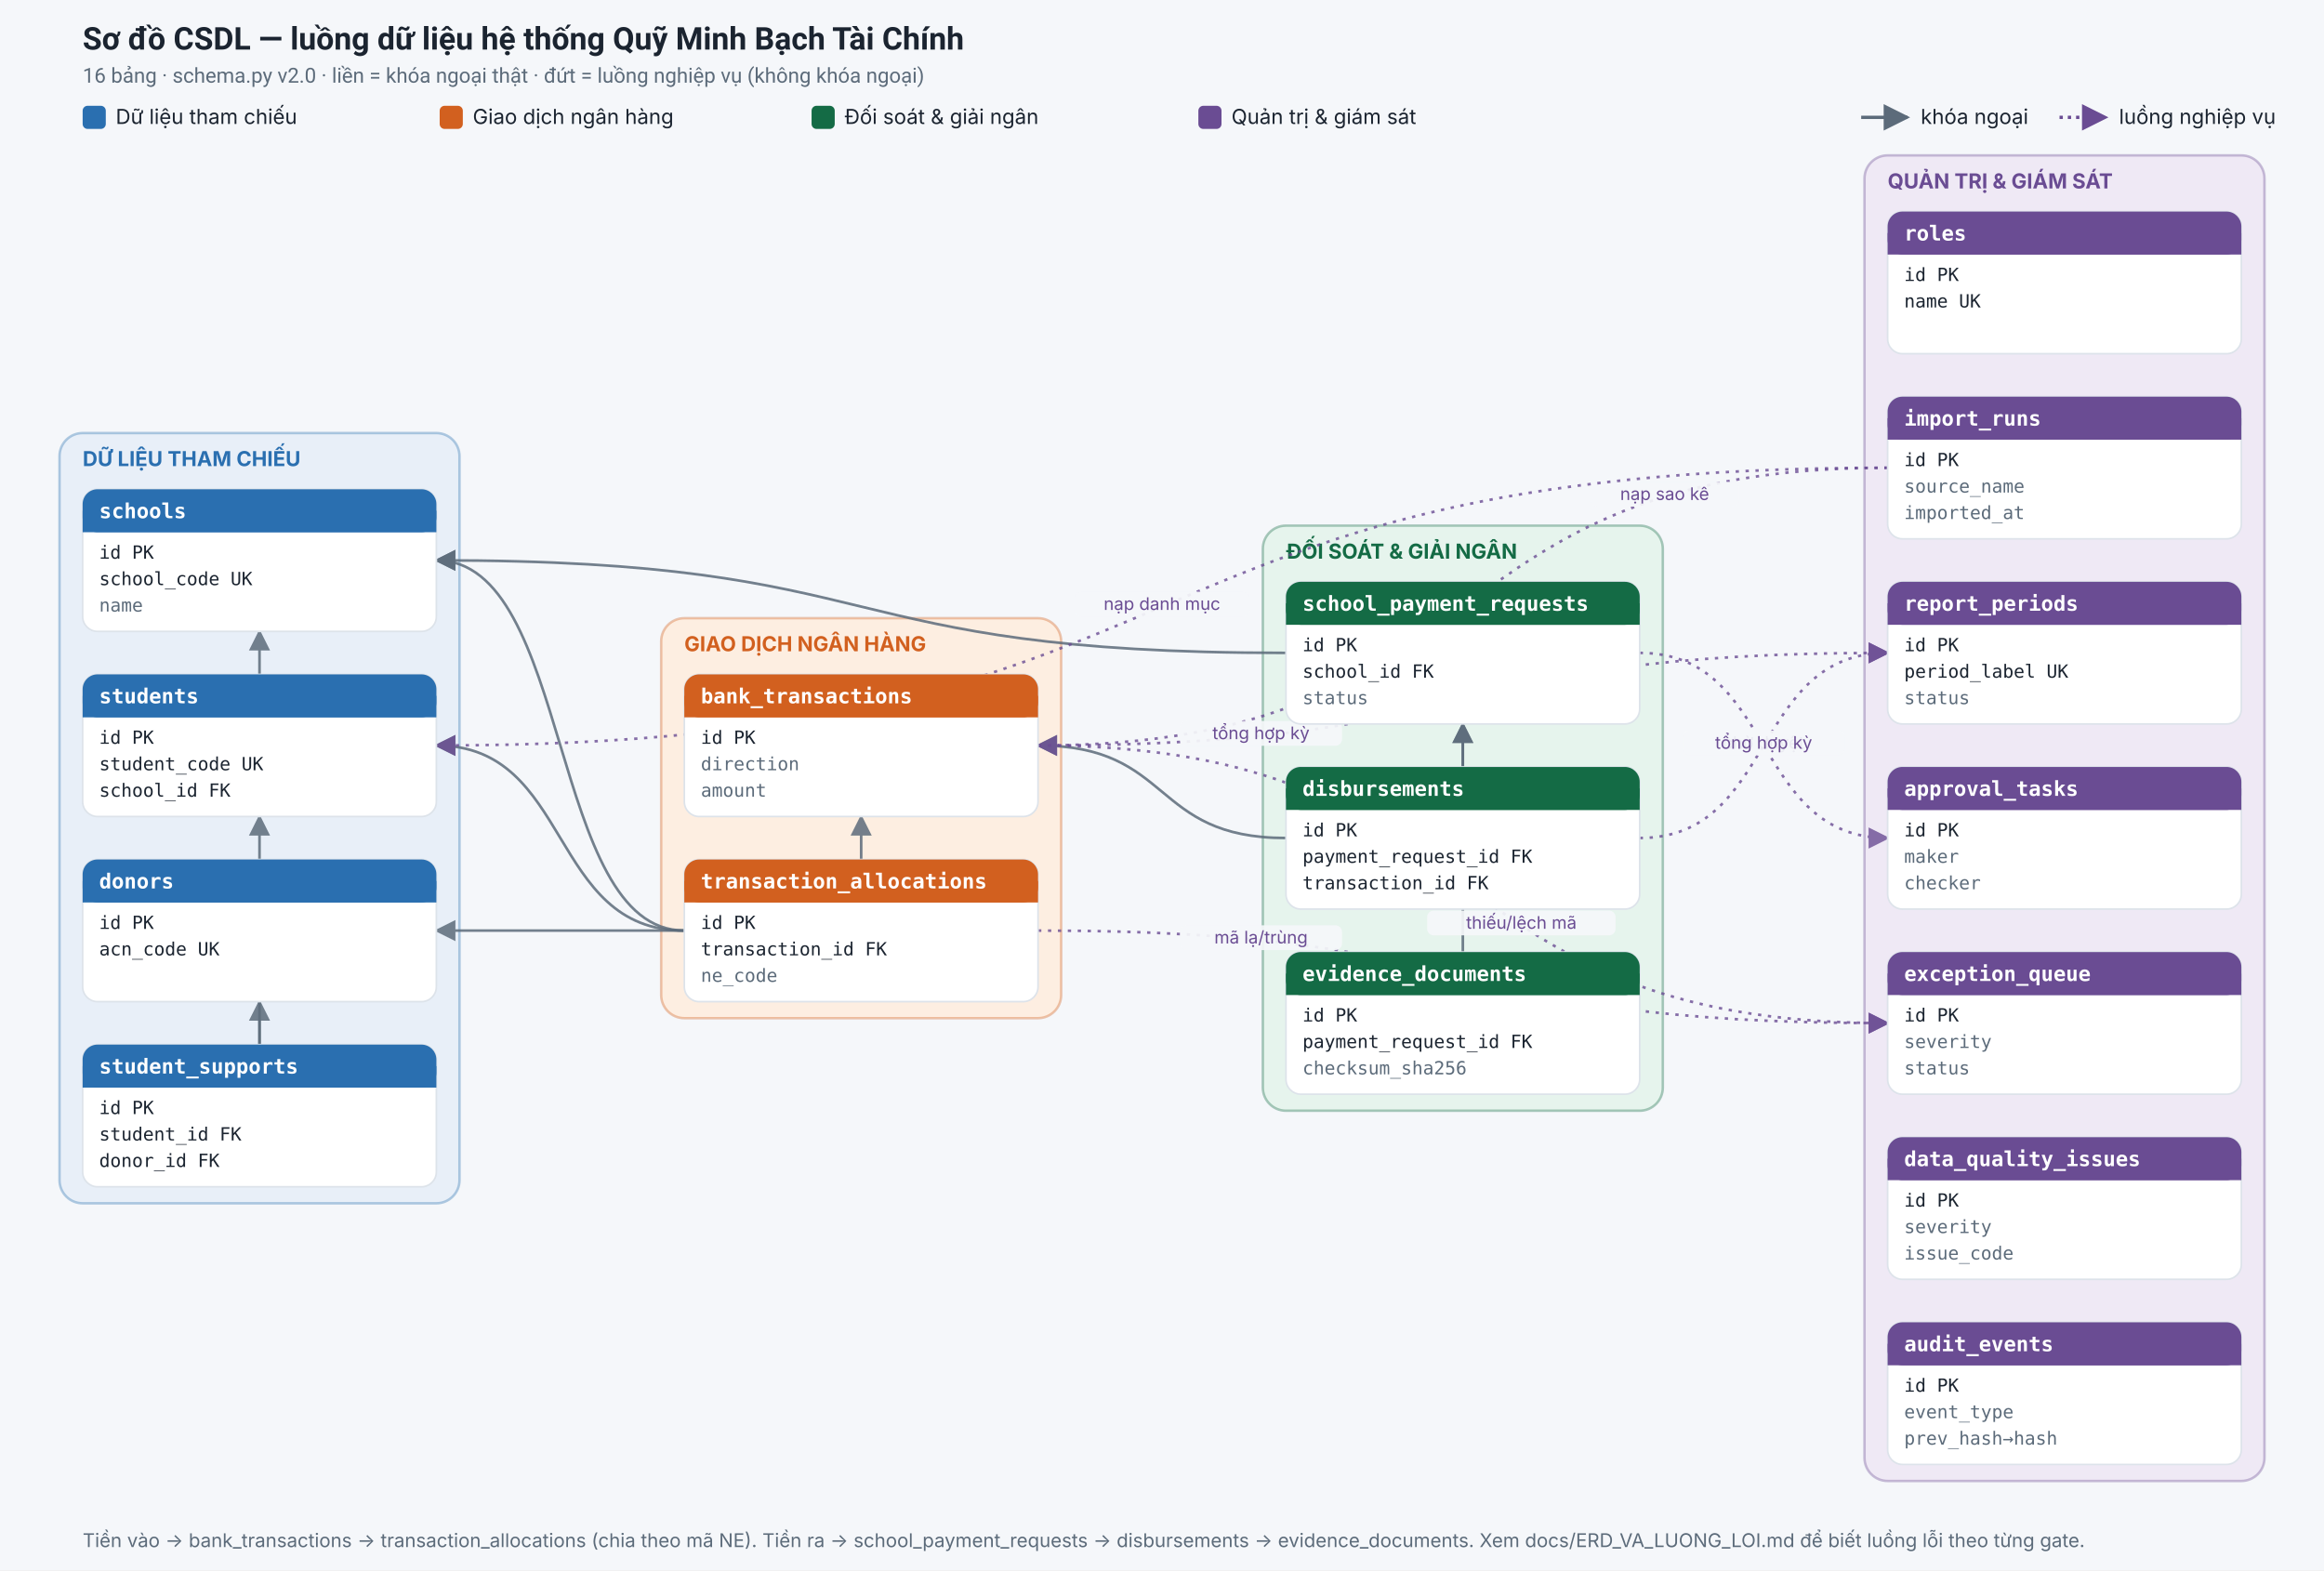
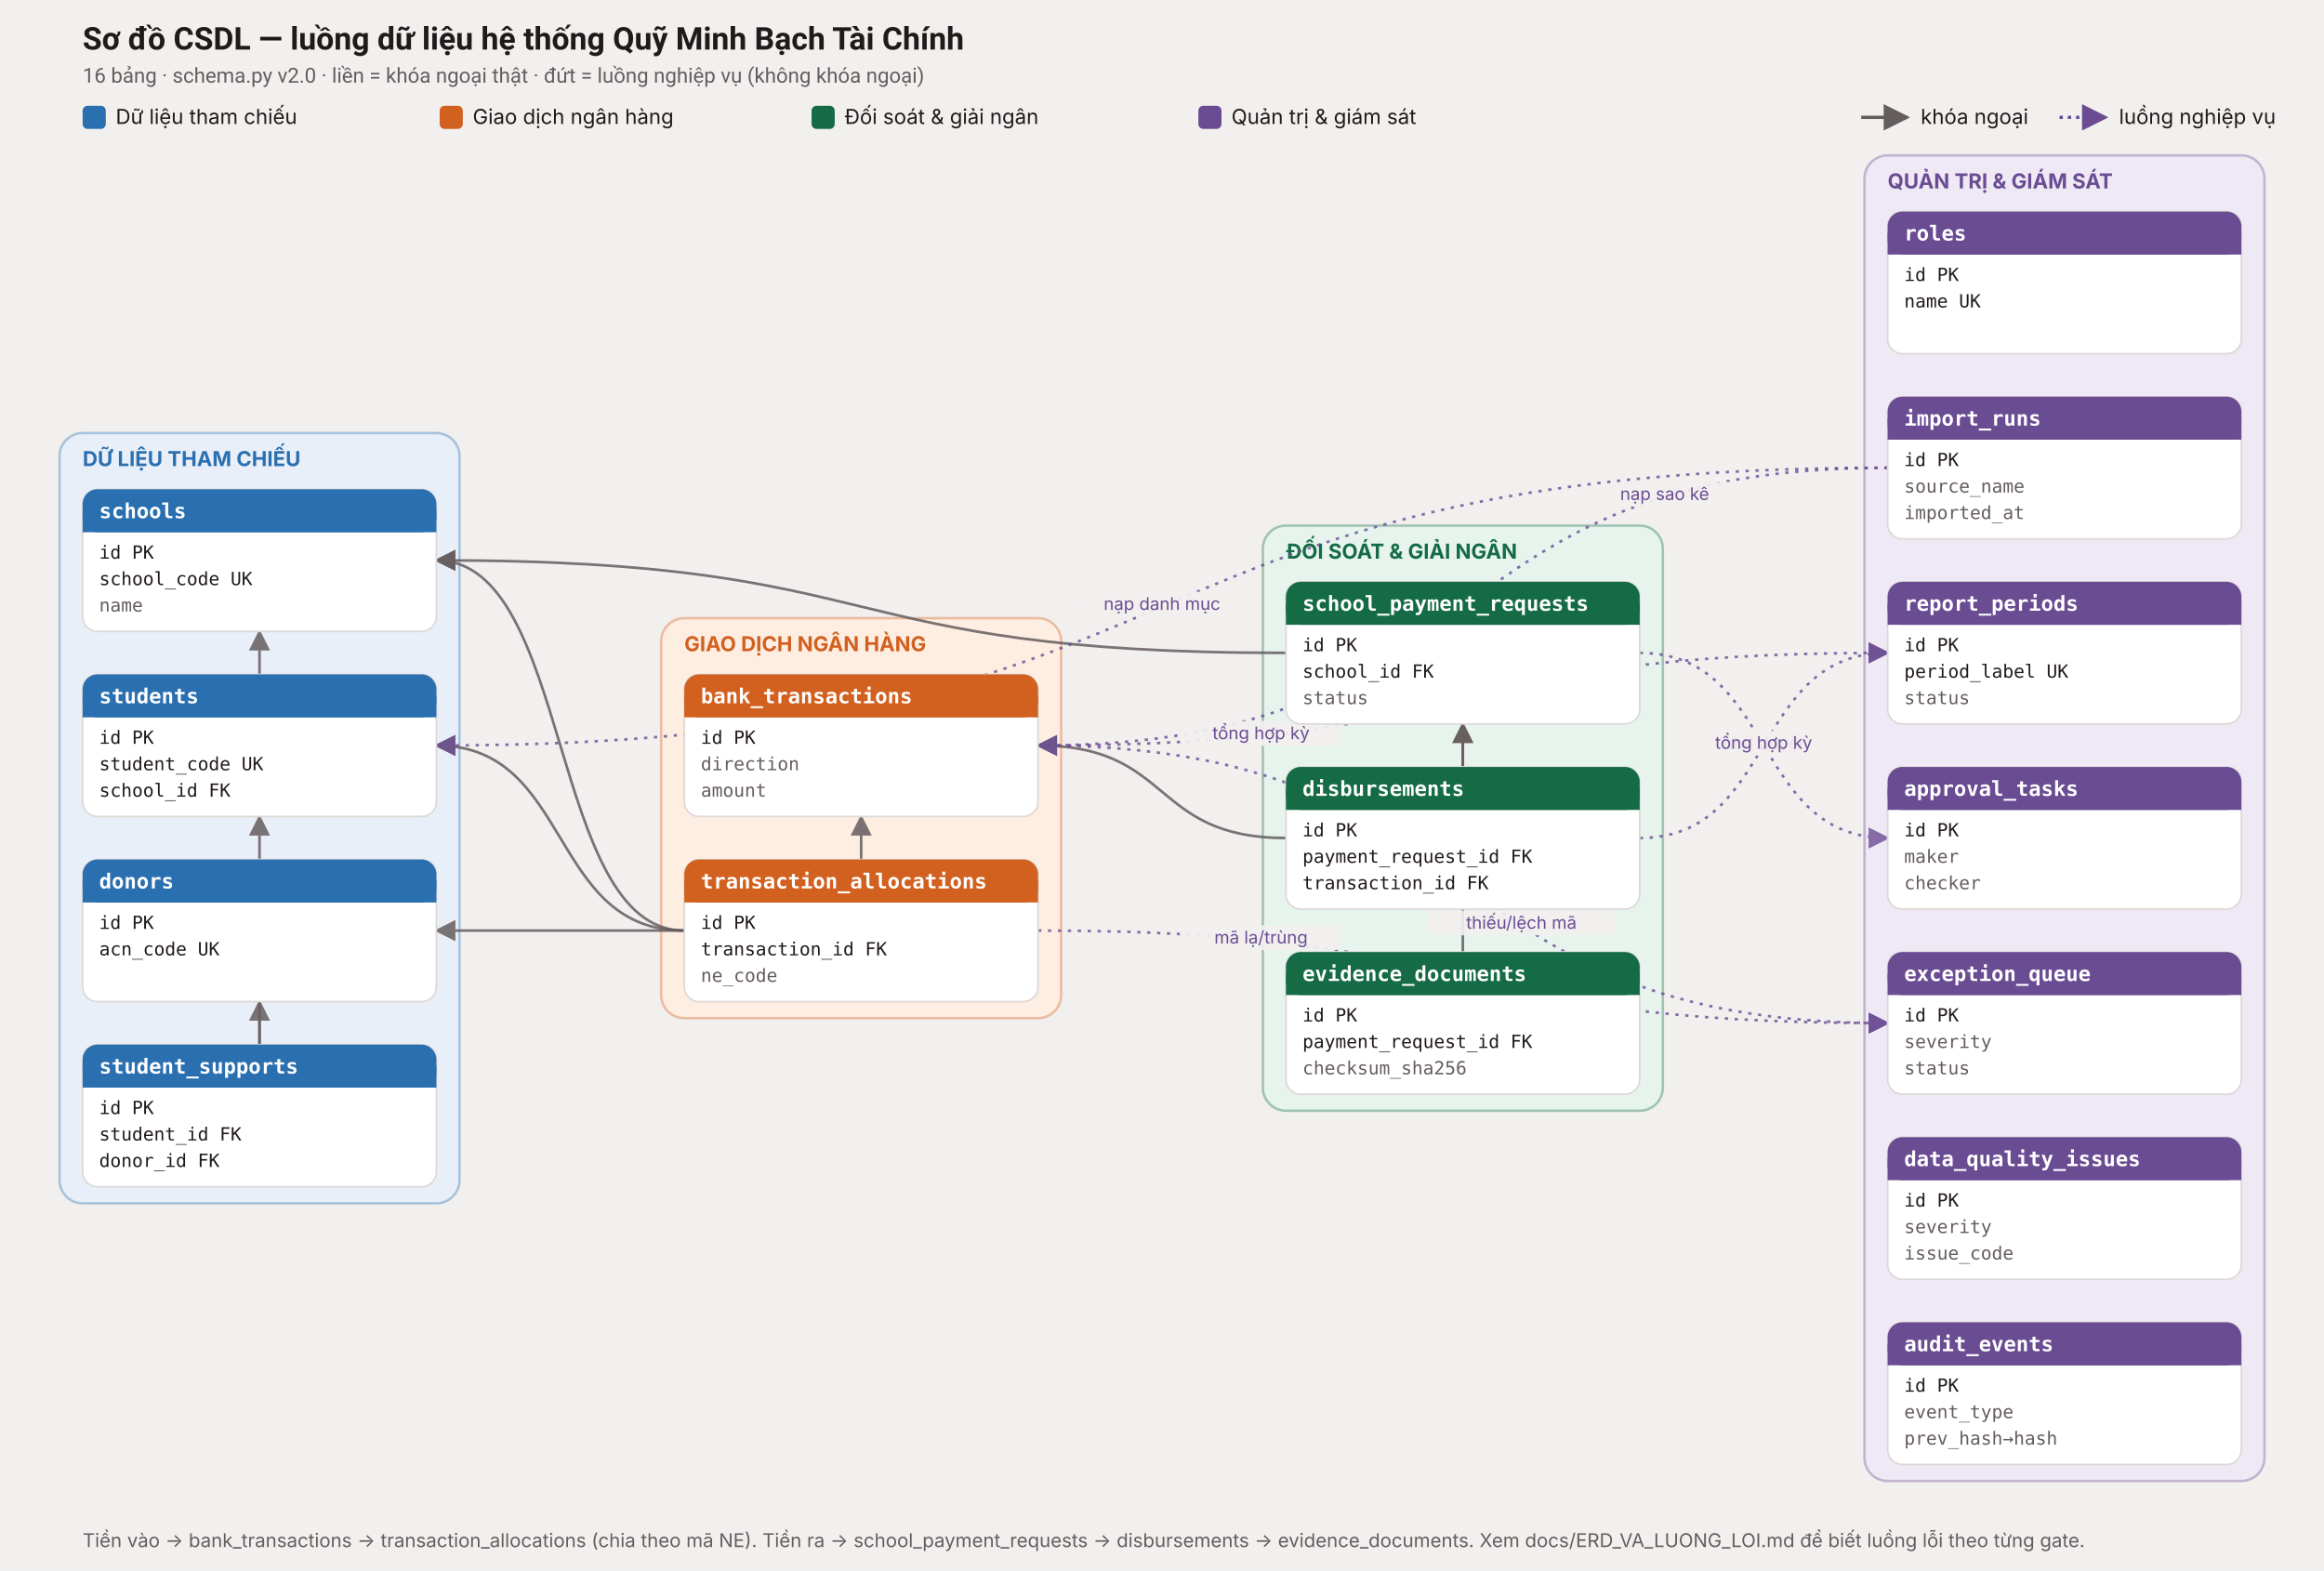
<svg xmlns="http://www.w3.org/2000/svg" viewBox="0 0 1406 950" width="1406" height="950" role="img" aria-labelledby="schema-title schema-desc">
-   <rect x="0" y="0" width="1406" height="950" fill="#f5f7fa" />
+   <rect x="0" y="0" width="1406" height="950" fill="#f2f0ef" />
  <defs>
    <marker id="arrow-solid" viewBox="0 0 10 10" refX="9" refY="5" markerWidth="8" markerHeight="8" orient="auto-start-reverse">
-       <path d="M0,0 L10,5 L0,10 z" fill="#5c6b7a" />
+       <path d="M0,0 L10,5 L0,10 z" fill="#655c5e" />
    </marker>
    <marker id="arrow-dash" viewBox="0 0 10 10" refX="9" refY="5" markerWidth="8" markerHeight="8" orient="auto-start-reverse">
      <path d="M0,0 L10,5 L0,10 z" fill="#6a4c93" />
    </marker>
  </defs>
-   <text x="50" y="30" font-family="system-ui,-apple-system,Segoe UI,Roboto,sans-serif" font-size="19" font-weight="700" fill="#1b2430">Sơ đồ CSDL — luồng dữ liệu hệ thống Quỹ Minh Bạch Tài Chính</text>
-   <text x="50" y="50" font-family="system-ui,-apple-system,Segoe UI,Roboto,sans-serif" font-size="12.5" fill="#5c6b7a">16 bảng · schema.py v2.0 · liền = khóa ngoại thật · đứt = luồng nghiệp vụ (không khóa ngoại)</text>
+   <text x="50" y="30" font-family="system-ui,-apple-system,Segoe UI,Roboto,sans-serif" font-size="19" font-weight="700" fill="#211a1b">Sơ đồ CSDL — luồng dữ liệu hệ thống Quỹ Minh Bạch Tài Chính</text>
+   <text x="50" y="50" font-family="system-ui,-apple-system,Segoe UI,Roboto,sans-serif" font-size="12.5" fill="#655c5e">16 bảng · schema.py v2.0 · liền = khóa ngoại thật · đứt = luồng nghiệp vụ (không khóa ngoại)</text>
  <rect x="50" y="64" width="14" height="14" rx="3" fill="#2a6fb0" />
-   <text x="70" y="75" font-family="system-ui,-apple-system,Segoe UI,sans-serif" font-size="12.5" fill="#1b2430">Dữ liệu tham chiếu</text>
+   <text x="70" y="75" font-family="system-ui,-apple-system,Segoe UI,sans-serif" font-size="12.5" fill="#211a1b">Dữ liệu tham chiếu</text>
  <rect x="266" y="64" width="14" height="14" rx="3" fill="#d2601f" />
-   <text x="286" y="75" font-family="system-ui,-apple-system,Segoe UI,sans-serif" font-size="12.5" fill="#1b2430">Giao dịch ngân hàng</text>
+   <text x="286" y="75" font-family="system-ui,-apple-system,Segoe UI,sans-serif" font-size="12.5" fill="#211a1b">Giao dịch ngân hàng</text>
  <rect x="491" y="64" width="14" height="14" rx="3" fill="#146b45" />
-   <text x="511" y="75" font-family="system-ui,-apple-system,Segoe UI,sans-serif" font-size="12.5" fill="#1b2430">Đối soát &amp; giải ngân</text>
+   <text x="511" y="75" font-family="system-ui,-apple-system,Segoe UI,sans-serif" font-size="12.5" fill="#211a1b">Đối soát &amp; giải ngân</text>
  <rect x="725" y="64" width="14" height="14" rx="3" fill="#6a4c93" />
-   <text x="745" y="75" font-family="system-ui,-apple-system,Segoe UI,sans-serif" font-size="12.5" fill="#1b2430">Quản trị &amp; giám sát</text>
-   <line x1="1126" y1="71" x2="1154" y2="71" stroke="#5c6b7a" stroke-width="2" marker-end="url(#arrow-solid)" />
-   <text x="1162" y="75" font-family="system-ui,-apple-system,Segoe UI,sans-serif" font-size="12.5" fill="#1b2430">khóa ngoại</text>
+   <text x="745" y="75" font-family="system-ui,-apple-system,Segoe UI,sans-serif" font-size="12.5" fill="#211a1b">Quản trị &amp; giám sát</text>
+   <line x1="1126" y1="71" x2="1154" y2="71" stroke="#655c5e" stroke-width="2" marker-end="url(#arrow-solid)" />
+   <text x="1162" y="75" font-family="system-ui,-apple-system,Segoe UI,sans-serif" font-size="12.5" fill="#211a1b">khóa ngoại</text>
  <line x1="1246" y1="71" x2="1274" y2="71" stroke="#6a4c93" stroke-width="2" stroke-dasharray="2 3" marker-end="url(#arrow-dash)" />
-   <text x="1282" y="75" font-family="system-ui,-apple-system,Segoe UI,sans-serif" font-size="12.5" fill="#1b2430">luồng nghiệp vụ</text>
+   <text x="1282" y="75" font-family="system-ui,-apple-system,Segoe UI,sans-serif" font-size="12.5" fill="#211a1b">luồng nghiệp vụ</text>
  <rect x="36.0" y="262.0" width="242.0" height="466.0" rx="14" fill="#e8eff8" stroke="#2a6fb0" stroke-opacity="0.35" stroke-width="1.5" />
  <text x="50.0" y="282.0" font-family="system-ui,-apple-system,Segoe UI,sans-serif" font-size="12.5" font-weight="700" fill="#2a6fb0">DỮ LIỆU THAM CHIẾU</text>
  <rect x="400.0" y="374.0" width="242.0" height="242.0" rx="14" fill="#fdeee1" stroke="#d2601f" stroke-opacity="0.35" stroke-width="1.5" />
  <text x="414.0" y="394.0" font-family="system-ui,-apple-system,Segoe UI,sans-serif" font-size="12.5" font-weight="700" fill="#d2601f">GIAO DỊCH NGÂN HÀNG</text>
  <rect x="764.0" y="318.0" width="242.0" height="354.0" rx="14" fill="#e6f4ed" stroke="#146b45" stroke-opacity="0.35" stroke-width="1.5" />
  <text x="778.0" y="338.0" font-family="system-ui,-apple-system,Segoe UI,sans-serif" font-size="12.5" font-weight="700" fill="#146b45">ĐỐI SOÁT &amp; GIẢI NGÂN</text>
  <rect x="1128.0" y="94.0" width="242.0" height="802.0" rx="14" fill="#efe9f5" stroke="#6a4c93" stroke-opacity="0.35" stroke-width="1.5" />
  <text x="1142.0" y="114.0" font-family="system-ui,-apple-system,Segoe UI,sans-serif" font-size="12.5" font-weight="700" fill="#6a4c93">QUẢN TRỊ &amp; GIÁM SÁT</text>
-   <path d="M 157.0 408.0 L 157.0 382.0" fill="none" stroke="#5c6b7a" stroke-width="1.6" marker-end="url(#arrow-solid)" opacity="0.85" />
-   <path d="M 157.0 632.0 L 157.0 494.0" fill="none" stroke="#5c6b7a" stroke-width="1.6" marker-end="url(#arrow-solid)" opacity="0.85" />
-   <path d="M 157.0 632.0 L 157.0 606.0" fill="none" stroke="#5c6b7a" stroke-width="1.6" marker-end="url(#arrow-solid)" opacity="0.85" />
-   <path d="M 521.0 520.0 L 521.0 494.0" fill="none" stroke="#5c6b7a" stroke-width="1.6" marker-end="url(#arrow-solid)" opacity="0.85" />
-   <path d="M 414.0 563.0 C 331.5 563.0, 346.5 563.0, 264.0 563.0" fill="none" stroke="#5c6b7a" stroke-width="1.6" marker-end="url(#arrow-solid)" opacity="0.85" />
-   <path d="M 414.0 563.0 C 331.5 563.0, 346.5 451.0, 264.0 451.0" fill="none" stroke="#5c6b7a" stroke-width="1.6" marker-end="url(#arrow-solid)" opacity="0.85" />
-   <path d="M 414.0 563.0 C 331.5 563.0, 346.5 339.0, 264.0 339.0" fill="none" stroke="#5c6b7a" stroke-width="1.6" marker-end="url(#arrow-solid)" opacity="0.85" />
-   <path d="M 778.0 395.0 C 495.3 395.0, 546.7 339.0, 264.0 339.0" fill="none" stroke="#5c6b7a" stroke-width="1.6" marker-end="url(#arrow-solid)" opacity="0.85" />
-   <path d="M 885.0 464.0 L 885.0 438.0" fill="none" stroke="#5c6b7a" stroke-width="1.6" marker-end="url(#arrow-solid)" opacity="0.85" />
-   <path d="M 778.0 507.0 C 695.5 507.0, 710.5 451.0, 628.0 451.0" fill="none" stroke="#5c6b7a" stroke-width="1.6" marker-end="url(#arrow-solid)" opacity="0.85" />
-   <path d="M 885.0 576.0 L 885.0 438.0" fill="none" stroke="#5c6b7a" stroke-width="1.6" marker-end="url(#arrow-solid)" opacity="0.85" />
+   <path d="M 157.0 408.0 L 157.0 382.0" fill="none" stroke="#655c5e" stroke-width="1.6" marker-end="url(#arrow-solid)" opacity="0.85" />
+   <path d="M 157.0 632.0 L 157.0 494.0" fill="none" stroke="#655c5e" stroke-width="1.6" marker-end="url(#arrow-solid)" opacity="0.85" />
+   <path d="M 157.0 632.0 L 157.0 606.0" fill="none" stroke="#655c5e" stroke-width="1.6" marker-end="url(#arrow-solid)" opacity="0.85" />
+   <path d="M 521.0 520.0 L 521.0 494.0" fill="none" stroke="#655c5e" stroke-width="1.6" marker-end="url(#arrow-solid)" opacity="0.85" />
+   <path d="M 414.0 563.0 C 331.5 563.0, 346.5 563.0, 264.0 563.0" fill="none" stroke="#655c5e" stroke-width="1.6" marker-end="url(#arrow-solid)" opacity="0.85" />
+   <path d="M 414.0 563.0 C 331.5 563.0, 346.5 451.0, 264.0 451.0" fill="none" stroke="#655c5e" stroke-width="1.6" marker-end="url(#arrow-solid)" opacity="0.85" />
+   <path d="M 414.0 563.0 C 331.5 563.0, 346.5 339.0, 264.0 339.0" fill="none" stroke="#655c5e" stroke-width="1.6" marker-end="url(#arrow-solid)" opacity="0.85" />
+   <path d="M 778.0 395.0 C 495.3 395.0, 546.7 339.0, 264.0 339.0" fill="none" stroke="#655c5e" stroke-width="1.6" marker-end="url(#arrow-solid)" opacity="0.85" />
+   <path d="M 885.0 464.0 L 885.0 438.0" fill="none" stroke="#655c5e" stroke-width="1.6" marker-end="url(#arrow-solid)" opacity="0.85" />
+   <path d="M 778.0 507.0 C 695.5 507.0, 710.5 451.0, 628.0 451.0" fill="none" stroke="#655c5e" stroke-width="1.6" marker-end="url(#arrow-solid)" opacity="0.85" />
+   <path d="M 885.0 576.0 L 885.0 438.0" fill="none" stroke="#655c5e" stroke-width="1.6" marker-end="url(#arrow-solid)" opacity="0.85" />
  <path d="M 1142.0 283.0 C 859.3 283.0, 910.7 451.0, 628.0 451.0" fill="none" stroke="#6a4c93" stroke-width="1.6" stroke-dasharray="2 4" marker-end="url(#arrow-dash)" opacity="0.8" />
-   <rect x="962.1" y="291.5" width="90.0" height="15" rx="4" fill="#f5f7fa" opacity="0.92" />
+   <rect x="962.1" y="291.5" width="90.0" height="15" rx="4" fill="#f2f0ef" opacity="0.92" />
  <text x="1007.1" y="302.5" text-anchor="middle" font-family="system-ui,-apple-system,Segoe UI,sans-serif" font-size="10.5" fill="#6a4c93">nạp sao kê</text>
  <path d="M 1142.0 283.0 C 659.1 283.0, 746.9 451.0, 264.0 451.0" fill="none" stroke="#6a4c93" stroke-width="1.6" stroke-dasharray="2 4" marker-end="url(#arrow-dash)" opacity="0.8" />
-   <rect x="650.0" y="358.0" width="106.0" height="15" rx="4" fill="#f5f7fa" opacity="0.92" />
+   <rect x="650.0" y="358.0" width="106.0" height="15" rx="4" fill="#f2f0ef" opacity="0.92" />
  <text x="703.0" y="369.0" text-anchor="middle" font-family="system-ui,-apple-system,Segoe UI,sans-serif" font-size="10.5" fill="#6a4c93">nạp danh mục</text>
  <path d="M 628.0 451.0 C 910.7 451.0, 859.3 619.0, 1142.0 619.0" fill="none" stroke="#6a4c93" stroke-width="1.6" stroke-dasharray="2 4" marker-end="url(#arrow-dash)" opacity="0.8" />
-   <rect x="863.4" y="550.9" width="114.0" height="15" rx="4" fill="#f5f7fa" opacity="0.92" />
+   <rect x="863.4" y="550.9" width="114.0" height="15" rx="4" fill="#f2f0ef" opacity="0.92" />
  <text x="920.4" y="561.9" text-anchor="middle" font-family="system-ui,-apple-system,Segoe UI,sans-serif" font-size="10.5" fill="#6a4c93">thiếu/lệch mã</text>
  <path d="M 628.0 563.0 C 910.7 563.0, 859.3 619.0, 1142.0 619.0" fill="none" stroke="#6a4c93" stroke-width="1.6" stroke-dasharray="2 4" marker-end="url(#arrow-dash)" opacity="0.8" />
-   <rect x="713.9" y="559.8" width="98.0" height="15" rx="4" fill="#f5f7fa" opacity="0.92" />
+   <rect x="713.9" y="559.8" width="98.0" height="15" rx="4" fill="#f2f0ef" opacity="0.92" />
  <text x="762.9" y="570.8" text-anchor="middle" font-family="system-ui,-apple-system,Segoe UI,sans-serif" font-size="10.5" fill="#6a4c93">mã lạ/trùng</text>
  <path d="M 992.0 395.0 C 1074.5 395.0, 1059.5 507.0, 1142.0 507.0" fill="none" stroke="#6a4c93" stroke-width="1.6" stroke-dasharray="2 4" marker-end="url(#arrow-dash)" opacity="0.8" />
-   <rect x="1026.0" y="442.0" width="82.0" height="15" rx="4" fill="#f5f7fa" opacity="0.92" />
+   <rect x="1026.0" y="442.0" width="82.0" height="15" rx="4" fill="#f2f0ef" opacity="0.92" />
  <text x="1067.0" y="453.0" text-anchor="middle" font-family="system-ui,-apple-system,Segoe UI,sans-serif" font-size="10.5" fill="#6a4c93">chờ duyệt</text>
  <path d="M 992.0 507.0 C 1074.5 507.0, 1059.5 395.0, 1142.0 395.0" fill="none" stroke="#6a4c93" stroke-width="1.6" stroke-dasharray="2 4" marker-end="url(#arrow-dash)" opacity="0.8" />
-   <rect x="1018.0" y="442.0" width="98.0" height="15" rx="4" fill="#f5f7fa" opacity="0.92" />
+   <rect x="1018.0" y="442.0" width="98.0" height="15" rx="4" fill="#f2f0ef" opacity="0.92" />
  <text x="1067.0" y="453.0" text-anchor="middle" font-family="system-ui,-apple-system,Segoe UI,sans-serif" font-size="10.5" fill="#6a4c93">tổng hợp kỳ</text>
  <path d="M 628.0 451.0 C 910.7 451.0, 859.3 395.0, 1142.0 395.0" fill="none" stroke="#6a4c93" stroke-width="1.6" stroke-dasharray="2 4" marker-end="url(#arrow-dash)" opacity="0.8" />
-   <rect x="713.9" y="436.2" width="98.0" height="15" rx="4" fill="#f5f7fa" opacity="0.92" />
+   <rect x="713.9" y="436.2" width="98.0" height="15" rx="4" fill="#f2f0ef" opacity="0.92" />
  <text x="762.9" y="447.2" text-anchor="middle" font-family="system-ui,-apple-system,Segoe UI,sans-serif" font-size="10.5" fill="#6a4c93">tổng hợp kỳ</text>
-   <rect x="50.0" y="296.0" width="214.0" height="86.0" rx="9" fill="#ffffff" stroke="#dde3ea" stroke-width="1" />
+   <rect x="50.0" y="296.0" width="214.0" height="86.0" rx="9" fill="#ffffff" stroke="#ddd8d6" stroke-width="1" />
  <rect x="50.0" y="296.0" width="214.0" height="26" rx="9" fill="#2a6fb0" />
  <rect x="50.0" y="309.0" width="214.0" height="13" fill="#2a6fb0" />
  <text x="60.0" y="313.5" font-family="ui-monospace,SFMono-Regular,Menlo,monospace" font-size="12.5" font-weight="700" fill="#ffffff">schools</text>
-   <text x="60.0" y="338.0" font-family="ui-monospace,SFMono-Regular,Menlo,monospace" font-size="11" fill="#1b2430">id PK</text>
-   <text x="60.0" y="354.0" font-family="ui-monospace,SFMono-Regular,Menlo,monospace" font-size="11" fill="#1b2430">school_code UK</text>
-   <text x="60.0" y="370.0" font-family="ui-monospace,SFMono-Regular,Menlo,monospace" font-size="11" fill="#5c6b7a">name</text>
-   <rect x="50.0" y="408.0" width="214.0" height="86.0" rx="9" fill="#ffffff" stroke="#dde3ea" stroke-width="1" />
+   <text x="60.0" y="338.0" font-family="ui-monospace,SFMono-Regular,Menlo,monospace" font-size="11" fill="#211a1b">id PK</text>
+   <text x="60.0" y="354.0" font-family="ui-monospace,SFMono-Regular,Menlo,monospace" font-size="11" fill="#211a1b">school_code UK</text>
+   <text x="60.0" y="370.0" font-family="ui-monospace,SFMono-Regular,Menlo,monospace" font-size="11" fill="#655c5e">name</text>
+   <rect x="50.0" y="408.0" width="214.0" height="86.0" rx="9" fill="#ffffff" stroke="#ddd8d6" stroke-width="1" />
  <rect x="50.0" y="408.0" width="214.0" height="26" rx="9" fill="#2a6fb0" />
  <rect x="50.0" y="421.0" width="214.0" height="13" fill="#2a6fb0" />
  <text x="60.0" y="425.5" font-family="ui-monospace,SFMono-Regular,Menlo,monospace" font-size="12.5" font-weight="700" fill="#ffffff">students</text>
-   <text x="60.0" y="450.0" font-family="ui-monospace,SFMono-Regular,Menlo,monospace" font-size="11" fill="#1b2430">id PK</text>
-   <text x="60.0" y="466.0" font-family="ui-monospace,SFMono-Regular,Menlo,monospace" font-size="11" fill="#1b2430">student_code UK</text>
-   <text x="60.0" y="482.0" font-family="ui-monospace,SFMono-Regular,Menlo,monospace" font-size="11" fill="#1b2430">school_id FK</text>
-   <rect x="50.0" y="520.0" width="214.0" height="86.0" rx="9" fill="#ffffff" stroke="#dde3ea" stroke-width="1" />
+   <text x="60.0" y="450.0" font-family="ui-monospace,SFMono-Regular,Menlo,monospace" font-size="11" fill="#211a1b">id PK</text>
+   <text x="60.0" y="466.0" font-family="ui-monospace,SFMono-Regular,Menlo,monospace" font-size="11" fill="#211a1b">student_code UK</text>
+   <text x="60.0" y="482.0" font-family="ui-monospace,SFMono-Regular,Menlo,monospace" font-size="11" fill="#211a1b">school_id FK</text>
+   <rect x="50.0" y="520.0" width="214.0" height="86.0" rx="9" fill="#ffffff" stroke="#ddd8d6" stroke-width="1" />
  <rect x="50.0" y="520.0" width="214.0" height="26" rx="9" fill="#2a6fb0" />
  <rect x="50.0" y="533.0" width="214.0" height="13" fill="#2a6fb0" />
  <text x="60.0" y="537.5" font-family="ui-monospace,SFMono-Regular,Menlo,monospace" font-size="12.5" font-weight="700" fill="#ffffff">donors</text>
-   <text x="60.0" y="562.0" font-family="ui-monospace,SFMono-Regular,Menlo,monospace" font-size="11" fill="#1b2430">id PK</text>
-   <text x="60.0" y="578.0" font-family="ui-monospace,SFMono-Regular,Menlo,monospace" font-size="11" fill="#1b2430">acn_code UK</text>
-   <rect x="50.0" y="632.0" width="214.0" height="86.0" rx="9" fill="#ffffff" stroke="#dde3ea" stroke-width="1" />
+   <text x="60.0" y="562.0" font-family="ui-monospace,SFMono-Regular,Menlo,monospace" font-size="11" fill="#211a1b">id PK</text>
+   <text x="60.0" y="578.0" font-family="ui-monospace,SFMono-Regular,Menlo,monospace" font-size="11" fill="#211a1b">acn_code UK</text>
+   <rect x="50.0" y="632.0" width="214.0" height="86.0" rx="9" fill="#ffffff" stroke="#ddd8d6" stroke-width="1" />
  <rect x="50.0" y="632.0" width="214.0" height="26" rx="9" fill="#2a6fb0" />
  <rect x="50.0" y="645.0" width="214.0" height="13" fill="#2a6fb0" />
  <text x="60.0" y="649.5" font-family="ui-monospace,SFMono-Regular,Menlo,monospace" font-size="12.5" font-weight="700" fill="#ffffff">student_supports</text>
-   <text x="60.0" y="674.0" font-family="ui-monospace,SFMono-Regular,Menlo,monospace" font-size="11" fill="#1b2430">id PK</text>
-   <text x="60.0" y="690.0" font-family="ui-monospace,SFMono-Regular,Menlo,monospace" font-size="11" fill="#1b2430">student_id FK</text>
-   <text x="60.0" y="706.0" font-family="ui-monospace,SFMono-Regular,Menlo,monospace" font-size="11" fill="#1b2430">donor_id FK</text>
-   <rect x="414.0" y="408.0" width="214.0" height="86.0" rx="9" fill="#ffffff" stroke="#dde3ea" stroke-width="1" />
+   <text x="60.0" y="674.0" font-family="ui-monospace,SFMono-Regular,Menlo,monospace" font-size="11" fill="#211a1b">id PK</text>
+   <text x="60.0" y="690.0" font-family="ui-monospace,SFMono-Regular,Menlo,monospace" font-size="11" fill="#211a1b">student_id FK</text>
+   <text x="60.0" y="706.0" font-family="ui-monospace,SFMono-Regular,Menlo,monospace" font-size="11" fill="#211a1b">donor_id FK</text>
+   <rect x="414.0" y="408.0" width="214.0" height="86.0" rx="9" fill="#ffffff" stroke="#ddd8d6" stroke-width="1" />
  <rect x="414.0" y="408.0" width="214.0" height="26" rx="9" fill="#d2601f" />
  <rect x="414.0" y="421.0" width="214.0" height="13" fill="#d2601f" />
  <text x="424.0" y="425.5" font-family="ui-monospace,SFMono-Regular,Menlo,monospace" font-size="12.5" font-weight="700" fill="#ffffff">bank_transactions</text>
-   <text x="424.0" y="450.0" font-family="ui-monospace,SFMono-Regular,Menlo,monospace" font-size="11" fill="#1b2430">id PK</text>
-   <text x="424.0" y="466.0" font-family="ui-monospace,SFMono-Regular,Menlo,monospace" font-size="11" fill="#5c6b7a">direction</text>
-   <text x="424.0" y="482.0" font-family="ui-monospace,SFMono-Regular,Menlo,monospace" font-size="11" fill="#5c6b7a">amount</text>
-   <rect x="414.0" y="520.0" width="214.0" height="86.0" rx="9" fill="#ffffff" stroke="#dde3ea" stroke-width="1" />
+   <text x="424.0" y="450.0" font-family="ui-monospace,SFMono-Regular,Menlo,monospace" font-size="11" fill="#211a1b">id PK</text>
+   <text x="424.0" y="466.0" font-family="ui-monospace,SFMono-Regular,Menlo,monospace" font-size="11" fill="#655c5e">direction</text>
+   <text x="424.0" y="482.0" font-family="ui-monospace,SFMono-Regular,Menlo,monospace" font-size="11" fill="#655c5e">amount</text>
+   <rect x="414.0" y="520.0" width="214.0" height="86.0" rx="9" fill="#ffffff" stroke="#ddd8d6" stroke-width="1" />
  <rect x="414.0" y="520.0" width="214.0" height="26" rx="9" fill="#d2601f" />
  <rect x="414.0" y="533.0" width="214.0" height="13" fill="#d2601f" />
  <text x="424.0" y="537.5" font-family="ui-monospace,SFMono-Regular,Menlo,monospace" font-size="12.5" font-weight="700" fill="#ffffff">transaction_allocations</text>
-   <text x="424.0" y="562.0" font-family="ui-monospace,SFMono-Regular,Menlo,monospace" font-size="11" fill="#1b2430">id PK</text>
-   <text x="424.0" y="578.0" font-family="ui-monospace,SFMono-Regular,Menlo,monospace" font-size="11" fill="#1b2430">transaction_id FK</text>
-   <text x="424.0" y="594.0" font-family="ui-monospace,SFMono-Regular,Menlo,monospace" font-size="11" fill="#5c6b7a">ne_code</text>
-   <rect x="778.0" y="352.0" width="214.0" height="86.0" rx="9" fill="#ffffff" stroke="#dde3ea" stroke-width="1" />
+   <text x="424.0" y="562.0" font-family="ui-monospace,SFMono-Regular,Menlo,monospace" font-size="11" fill="#211a1b">id PK</text>
+   <text x="424.0" y="578.0" font-family="ui-monospace,SFMono-Regular,Menlo,monospace" font-size="11" fill="#211a1b">transaction_id FK</text>
+   <text x="424.0" y="594.0" font-family="ui-monospace,SFMono-Regular,Menlo,monospace" font-size="11" fill="#655c5e">ne_code</text>
+   <rect x="778.0" y="352.0" width="214.0" height="86.0" rx="9" fill="#ffffff" stroke="#ddd8d6" stroke-width="1" />
  <rect x="778.0" y="352.0" width="214.0" height="26" rx="9" fill="#146b45" />
  <rect x="778.0" y="365.0" width="214.0" height="13" fill="#146b45" />
  <text x="788.0" y="369.5" font-family="ui-monospace,SFMono-Regular,Menlo,monospace" font-size="12.5" font-weight="700" fill="#ffffff">school_payment_requests</text>
-   <text x="788.0" y="394.0" font-family="ui-monospace,SFMono-Regular,Menlo,monospace" font-size="11" fill="#1b2430">id PK</text>
-   <text x="788.0" y="410.0" font-family="ui-monospace,SFMono-Regular,Menlo,monospace" font-size="11" fill="#1b2430">school_id FK</text>
-   <text x="788.0" y="426.0" font-family="ui-monospace,SFMono-Regular,Menlo,monospace" font-size="11" fill="#5c6b7a">status</text>
-   <rect x="778.0" y="464.0" width="214.0" height="86.0" rx="9" fill="#ffffff" stroke="#dde3ea" stroke-width="1" />
+   <text x="788.0" y="394.0" font-family="ui-monospace,SFMono-Regular,Menlo,monospace" font-size="11" fill="#211a1b">id PK</text>
+   <text x="788.0" y="410.0" font-family="ui-monospace,SFMono-Regular,Menlo,monospace" font-size="11" fill="#211a1b">school_id FK</text>
+   <text x="788.0" y="426.0" font-family="ui-monospace,SFMono-Regular,Menlo,monospace" font-size="11" fill="#655c5e">status</text>
+   <rect x="778.0" y="464.0" width="214.0" height="86.0" rx="9" fill="#ffffff" stroke="#ddd8d6" stroke-width="1" />
  <rect x="778.0" y="464.0" width="214.0" height="26" rx="9" fill="#146b45" />
  <rect x="778.0" y="477.0" width="214.0" height="13" fill="#146b45" />
  <text x="788.0" y="481.5" font-family="ui-monospace,SFMono-Regular,Menlo,monospace" font-size="12.5" font-weight="700" fill="#ffffff">disbursements</text>
-   <text x="788.0" y="506.0" font-family="ui-monospace,SFMono-Regular,Menlo,monospace" font-size="11" fill="#1b2430">id PK</text>
-   <text x="788.0" y="522.0" font-family="ui-monospace,SFMono-Regular,Menlo,monospace" font-size="11" fill="#1b2430">payment_request_id FK</text>
-   <text x="788.0" y="538.0" font-family="ui-monospace,SFMono-Regular,Menlo,monospace" font-size="11" fill="#1b2430">transaction_id FK</text>
-   <rect x="778.0" y="576.0" width="214.0" height="86.0" rx="9" fill="#ffffff" stroke="#dde3ea" stroke-width="1" />
+   <text x="788.0" y="506.0" font-family="ui-monospace,SFMono-Regular,Menlo,monospace" font-size="11" fill="#211a1b">id PK</text>
+   <text x="788.0" y="522.0" font-family="ui-monospace,SFMono-Regular,Menlo,monospace" font-size="11" fill="#211a1b">payment_request_id FK</text>
+   <text x="788.0" y="538.0" font-family="ui-monospace,SFMono-Regular,Menlo,monospace" font-size="11" fill="#211a1b">transaction_id FK</text>
+   <rect x="778.0" y="576.0" width="214.0" height="86.0" rx="9" fill="#ffffff" stroke="#ddd8d6" stroke-width="1" />
  <rect x="778.0" y="576.0" width="214.0" height="26" rx="9" fill="#146b45" />
  <rect x="778.0" y="589.0" width="214.0" height="13" fill="#146b45" />
  <text x="788.0" y="593.5" font-family="ui-monospace,SFMono-Regular,Menlo,monospace" font-size="12.5" font-weight="700" fill="#ffffff">evidence_documents</text>
-   <text x="788.0" y="618.0" font-family="ui-monospace,SFMono-Regular,Menlo,monospace" font-size="11" fill="#1b2430">id PK</text>
-   <text x="788.0" y="634.0" font-family="ui-monospace,SFMono-Regular,Menlo,monospace" font-size="11" fill="#1b2430">payment_request_id FK</text>
-   <text x="788.0" y="650.0" font-family="ui-monospace,SFMono-Regular,Menlo,monospace" font-size="11" fill="#5c6b7a">checksum_sha256</text>
-   <rect x="1142.0" y="128.0" width="214.0" height="86.0" rx="9" fill="#ffffff" stroke="#dde3ea" stroke-width="1" />
+   <text x="788.0" y="618.0" font-family="ui-monospace,SFMono-Regular,Menlo,monospace" font-size="11" fill="#211a1b">id PK</text>
+   <text x="788.0" y="634.0" font-family="ui-monospace,SFMono-Regular,Menlo,monospace" font-size="11" fill="#211a1b">payment_request_id FK</text>
+   <text x="788.0" y="650.0" font-family="ui-monospace,SFMono-Regular,Menlo,monospace" font-size="11" fill="#655c5e">checksum_sha256</text>
+   <rect x="1142.0" y="128.0" width="214.0" height="86.0" rx="9" fill="#ffffff" stroke="#ddd8d6" stroke-width="1" />
  <rect x="1142.0" y="128.0" width="214.0" height="26" rx="9" fill="#6a4c93" />
  <rect x="1142.0" y="141.0" width="214.0" height="13" fill="#6a4c93" />
  <text x="1152.0" y="145.5" font-family="ui-monospace,SFMono-Regular,Menlo,monospace" font-size="12.5" font-weight="700" fill="#ffffff">roles</text>
-   <text x="1152.0" y="170.0" font-family="ui-monospace,SFMono-Regular,Menlo,monospace" font-size="11" fill="#1b2430">id PK</text>
-   <text x="1152.0" y="186.0" font-family="ui-monospace,SFMono-Regular,Menlo,monospace" font-size="11" fill="#1b2430">name UK</text>
-   <rect x="1142.0" y="240.0" width="214.0" height="86.0" rx="9" fill="#ffffff" stroke="#dde3ea" stroke-width="1" />
+   <text x="1152.0" y="170.0" font-family="ui-monospace,SFMono-Regular,Menlo,monospace" font-size="11" fill="#211a1b">id PK</text>
+   <text x="1152.0" y="186.0" font-family="ui-monospace,SFMono-Regular,Menlo,monospace" font-size="11" fill="#211a1b">name UK</text>
+   <rect x="1142.0" y="240.0" width="214.0" height="86.0" rx="9" fill="#ffffff" stroke="#ddd8d6" stroke-width="1" />
  <rect x="1142.0" y="240.0" width="214.0" height="26" rx="9" fill="#6a4c93" />
  <rect x="1142.0" y="253.0" width="214.0" height="13" fill="#6a4c93" />
  <text x="1152.0" y="257.5" font-family="ui-monospace,SFMono-Regular,Menlo,monospace" font-size="12.5" font-weight="700" fill="#ffffff">import_runs</text>
-   <text x="1152.0" y="282.0" font-family="ui-monospace,SFMono-Regular,Menlo,monospace" font-size="11" fill="#1b2430">id PK</text>
-   <text x="1152.0" y="298.0" font-family="ui-monospace,SFMono-Regular,Menlo,monospace" font-size="11" fill="#5c6b7a">source_name</text>
-   <text x="1152.0" y="314.0" font-family="ui-monospace,SFMono-Regular,Menlo,monospace" font-size="11" fill="#5c6b7a">imported_at</text>
-   <rect x="1142.0" y="352.0" width="214.0" height="86.0" rx="9" fill="#ffffff" stroke="#dde3ea" stroke-width="1" />
+   <text x="1152.0" y="282.0" font-family="ui-monospace,SFMono-Regular,Menlo,monospace" font-size="11" fill="#211a1b">id PK</text>
+   <text x="1152.0" y="298.0" font-family="ui-monospace,SFMono-Regular,Menlo,monospace" font-size="11" fill="#655c5e">source_name</text>
+   <text x="1152.0" y="314.0" font-family="ui-monospace,SFMono-Regular,Menlo,monospace" font-size="11" fill="#655c5e">imported_at</text>
+   <rect x="1142.0" y="352.0" width="214.0" height="86.0" rx="9" fill="#ffffff" stroke="#ddd8d6" stroke-width="1" />
  <rect x="1142.0" y="352.0" width="214.0" height="26" rx="9" fill="#6a4c93" />
  <rect x="1142.0" y="365.0" width="214.0" height="13" fill="#6a4c93" />
  <text x="1152.0" y="369.5" font-family="ui-monospace,SFMono-Regular,Menlo,monospace" font-size="12.5" font-weight="700" fill="#ffffff">report_periods</text>
-   <text x="1152.0" y="394.0" font-family="ui-monospace,SFMono-Regular,Menlo,monospace" font-size="11" fill="#1b2430">id PK</text>
-   <text x="1152.0" y="410.0" font-family="ui-monospace,SFMono-Regular,Menlo,monospace" font-size="11" fill="#1b2430">period_label UK</text>
-   <text x="1152.0" y="426.0" font-family="ui-monospace,SFMono-Regular,Menlo,monospace" font-size="11" fill="#5c6b7a">status</text>
-   <rect x="1142.0" y="464.0" width="214.0" height="86.0" rx="9" fill="#ffffff" stroke="#dde3ea" stroke-width="1" />
+   <text x="1152.0" y="394.0" font-family="ui-monospace,SFMono-Regular,Menlo,monospace" font-size="11" fill="#211a1b">id PK</text>
+   <text x="1152.0" y="410.0" font-family="ui-monospace,SFMono-Regular,Menlo,monospace" font-size="11" fill="#211a1b">period_label UK</text>
+   <text x="1152.0" y="426.0" font-family="ui-monospace,SFMono-Regular,Menlo,monospace" font-size="11" fill="#655c5e">status</text>
+   <rect x="1142.0" y="464.0" width="214.0" height="86.0" rx="9" fill="#ffffff" stroke="#ddd8d6" stroke-width="1" />
  <rect x="1142.0" y="464.0" width="214.0" height="26" rx="9" fill="#6a4c93" />
  <rect x="1142.0" y="477.0" width="214.0" height="13" fill="#6a4c93" />
  <text x="1152.0" y="481.5" font-family="ui-monospace,SFMono-Regular,Menlo,monospace" font-size="12.5" font-weight="700" fill="#ffffff">approval_tasks</text>
-   <text x="1152.0" y="506.0" font-family="ui-monospace,SFMono-Regular,Menlo,monospace" font-size="11" fill="#1b2430">id PK</text>
-   <text x="1152.0" y="522.0" font-family="ui-monospace,SFMono-Regular,Menlo,monospace" font-size="11" fill="#5c6b7a">maker</text>
-   <text x="1152.0" y="538.0" font-family="ui-monospace,SFMono-Regular,Menlo,monospace" font-size="11" fill="#5c6b7a">checker</text>
-   <rect x="1142.0" y="576.0" width="214.0" height="86.0" rx="9" fill="#ffffff" stroke="#dde3ea" stroke-width="1" />
+   <text x="1152.0" y="506.0" font-family="ui-monospace,SFMono-Regular,Menlo,monospace" font-size="11" fill="#211a1b">id PK</text>
+   <text x="1152.0" y="522.0" font-family="ui-monospace,SFMono-Regular,Menlo,monospace" font-size="11" fill="#655c5e">maker</text>
+   <text x="1152.0" y="538.0" font-family="ui-monospace,SFMono-Regular,Menlo,monospace" font-size="11" fill="#655c5e">checker</text>
+   <rect x="1142.0" y="576.0" width="214.0" height="86.0" rx="9" fill="#ffffff" stroke="#ddd8d6" stroke-width="1" />
  <rect x="1142.0" y="576.0" width="214.0" height="26" rx="9" fill="#6a4c93" />
  <rect x="1142.0" y="589.0" width="214.0" height="13" fill="#6a4c93" />
  <text x="1152.0" y="593.5" font-family="ui-monospace,SFMono-Regular,Menlo,monospace" font-size="12.5" font-weight="700" fill="#ffffff">exception_queue</text>
-   <text x="1152.0" y="618.0" font-family="ui-monospace,SFMono-Regular,Menlo,monospace" font-size="11" fill="#1b2430">id PK</text>
-   <text x="1152.0" y="634.0" font-family="ui-monospace,SFMono-Regular,Menlo,monospace" font-size="11" fill="#5c6b7a">severity</text>
-   <text x="1152.0" y="650.0" font-family="ui-monospace,SFMono-Regular,Menlo,monospace" font-size="11" fill="#5c6b7a">status</text>
-   <rect x="1142.0" y="688.0" width="214.0" height="86.0" rx="9" fill="#ffffff" stroke="#dde3ea" stroke-width="1" />
+   <text x="1152.0" y="618.0" font-family="ui-monospace,SFMono-Regular,Menlo,monospace" font-size="11" fill="#211a1b">id PK</text>
+   <text x="1152.0" y="634.0" font-family="ui-monospace,SFMono-Regular,Menlo,monospace" font-size="11" fill="#655c5e">severity</text>
+   <text x="1152.0" y="650.0" font-family="ui-monospace,SFMono-Regular,Menlo,monospace" font-size="11" fill="#655c5e">status</text>
+   <rect x="1142.0" y="688.0" width="214.0" height="86.0" rx="9" fill="#ffffff" stroke="#ddd8d6" stroke-width="1" />
  <rect x="1142.0" y="688.0" width="214.0" height="26" rx="9" fill="#6a4c93" />
  <rect x="1142.0" y="701.0" width="214.0" height="13" fill="#6a4c93" />
  <text x="1152.0" y="705.5" font-family="ui-monospace,SFMono-Regular,Menlo,monospace" font-size="12.5" font-weight="700" fill="#ffffff">data_quality_issues</text>
-   <text x="1152.0" y="730.0" font-family="ui-monospace,SFMono-Regular,Menlo,monospace" font-size="11" fill="#1b2430">id PK</text>
-   <text x="1152.0" y="746.0" font-family="ui-monospace,SFMono-Regular,Menlo,monospace" font-size="11" fill="#5c6b7a">severity</text>
-   <text x="1152.0" y="762.0" font-family="ui-monospace,SFMono-Regular,Menlo,monospace" font-size="11" fill="#5c6b7a">issue_code</text>
-   <rect x="1142.0" y="800.0" width="214.0" height="86.0" rx="9" fill="#ffffff" stroke="#dde3ea" stroke-width="1" />
+   <text x="1152.0" y="730.0" font-family="ui-monospace,SFMono-Regular,Menlo,monospace" font-size="11" fill="#211a1b">id PK</text>
+   <text x="1152.0" y="746.0" font-family="ui-monospace,SFMono-Regular,Menlo,monospace" font-size="11" fill="#655c5e">severity</text>
+   <text x="1152.0" y="762.0" font-family="ui-monospace,SFMono-Regular,Menlo,monospace" font-size="11" fill="#655c5e">issue_code</text>
+   <rect x="1142.0" y="800.0" width="214.0" height="86.0" rx="9" fill="#ffffff" stroke="#ddd8d6" stroke-width="1" />
  <rect x="1142.0" y="800.0" width="214.0" height="26" rx="9" fill="#6a4c93" />
  <rect x="1142.0" y="813.0" width="214.0" height="13" fill="#6a4c93" />
  <text x="1152.0" y="817.5" font-family="ui-monospace,SFMono-Regular,Menlo,monospace" font-size="12.5" font-weight="700" fill="#ffffff">audit_events</text>
-   <text x="1152.0" y="842.0" font-family="ui-monospace,SFMono-Regular,Menlo,monospace" font-size="11" fill="#1b2430">id PK</text>
-   <text x="1152.0" y="858.0" font-family="ui-monospace,SFMono-Regular,Menlo,monospace" font-size="11" fill="#5c6b7a">event_type</text>
-   <text x="1152.0" y="874.0" font-family="ui-monospace,SFMono-Regular,Menlo,monospace" font-size="11" fill="#5c6b7a">prev_hash→hash</text>
-   <text x="50" y="936.0" font-family="system-ui,-apple-system,Segoe UI,sans-serif" font-size="11.5" fill="#5c6b7a">Tiền vào → bank_transactions → transaction_allocations (chia theo mã NE). Tiền ra → school_payment_requests → disbursements → evidence_documents. Xem docs/ERD_VA_LUONG_LOI.md để biết luồng lỗi theo từng gate.</text>
+   <text x="1152.0" y="842.0" font-family="ui-monospace,SFMono-Regular,Menlo,monospace" font-size="11" fill="#211a1b">id PK</text>
+   <text x="1152.0" y="858.0" font-family="ui-monospace,SFMono-Regular,Menlo,monospace" font-size="11" fill="#655c5e">event_type</text>
+   <text x="1152.0" y="874.0" font-family="ui-monospace,SFMono-Regular,Menlo,monospace" font-size="11" fill="#655c5e">prev_hash→hash</text>
+   <text x="50" y="936.0" font-family="system-ui,-apple-system,Segoe UI,sans-serif" font-size="11.5" fill="#655c5e">Tiền vào → bank_transactions → transaction_allocations (chia theo mã NE). Tiền ra → school_payment_requests → disbursements → evidence_documents. Xem docs/ERD_VA_LUONG_LOI.md để biết luồng lỗi theo từng gate.</text>
</svg>
